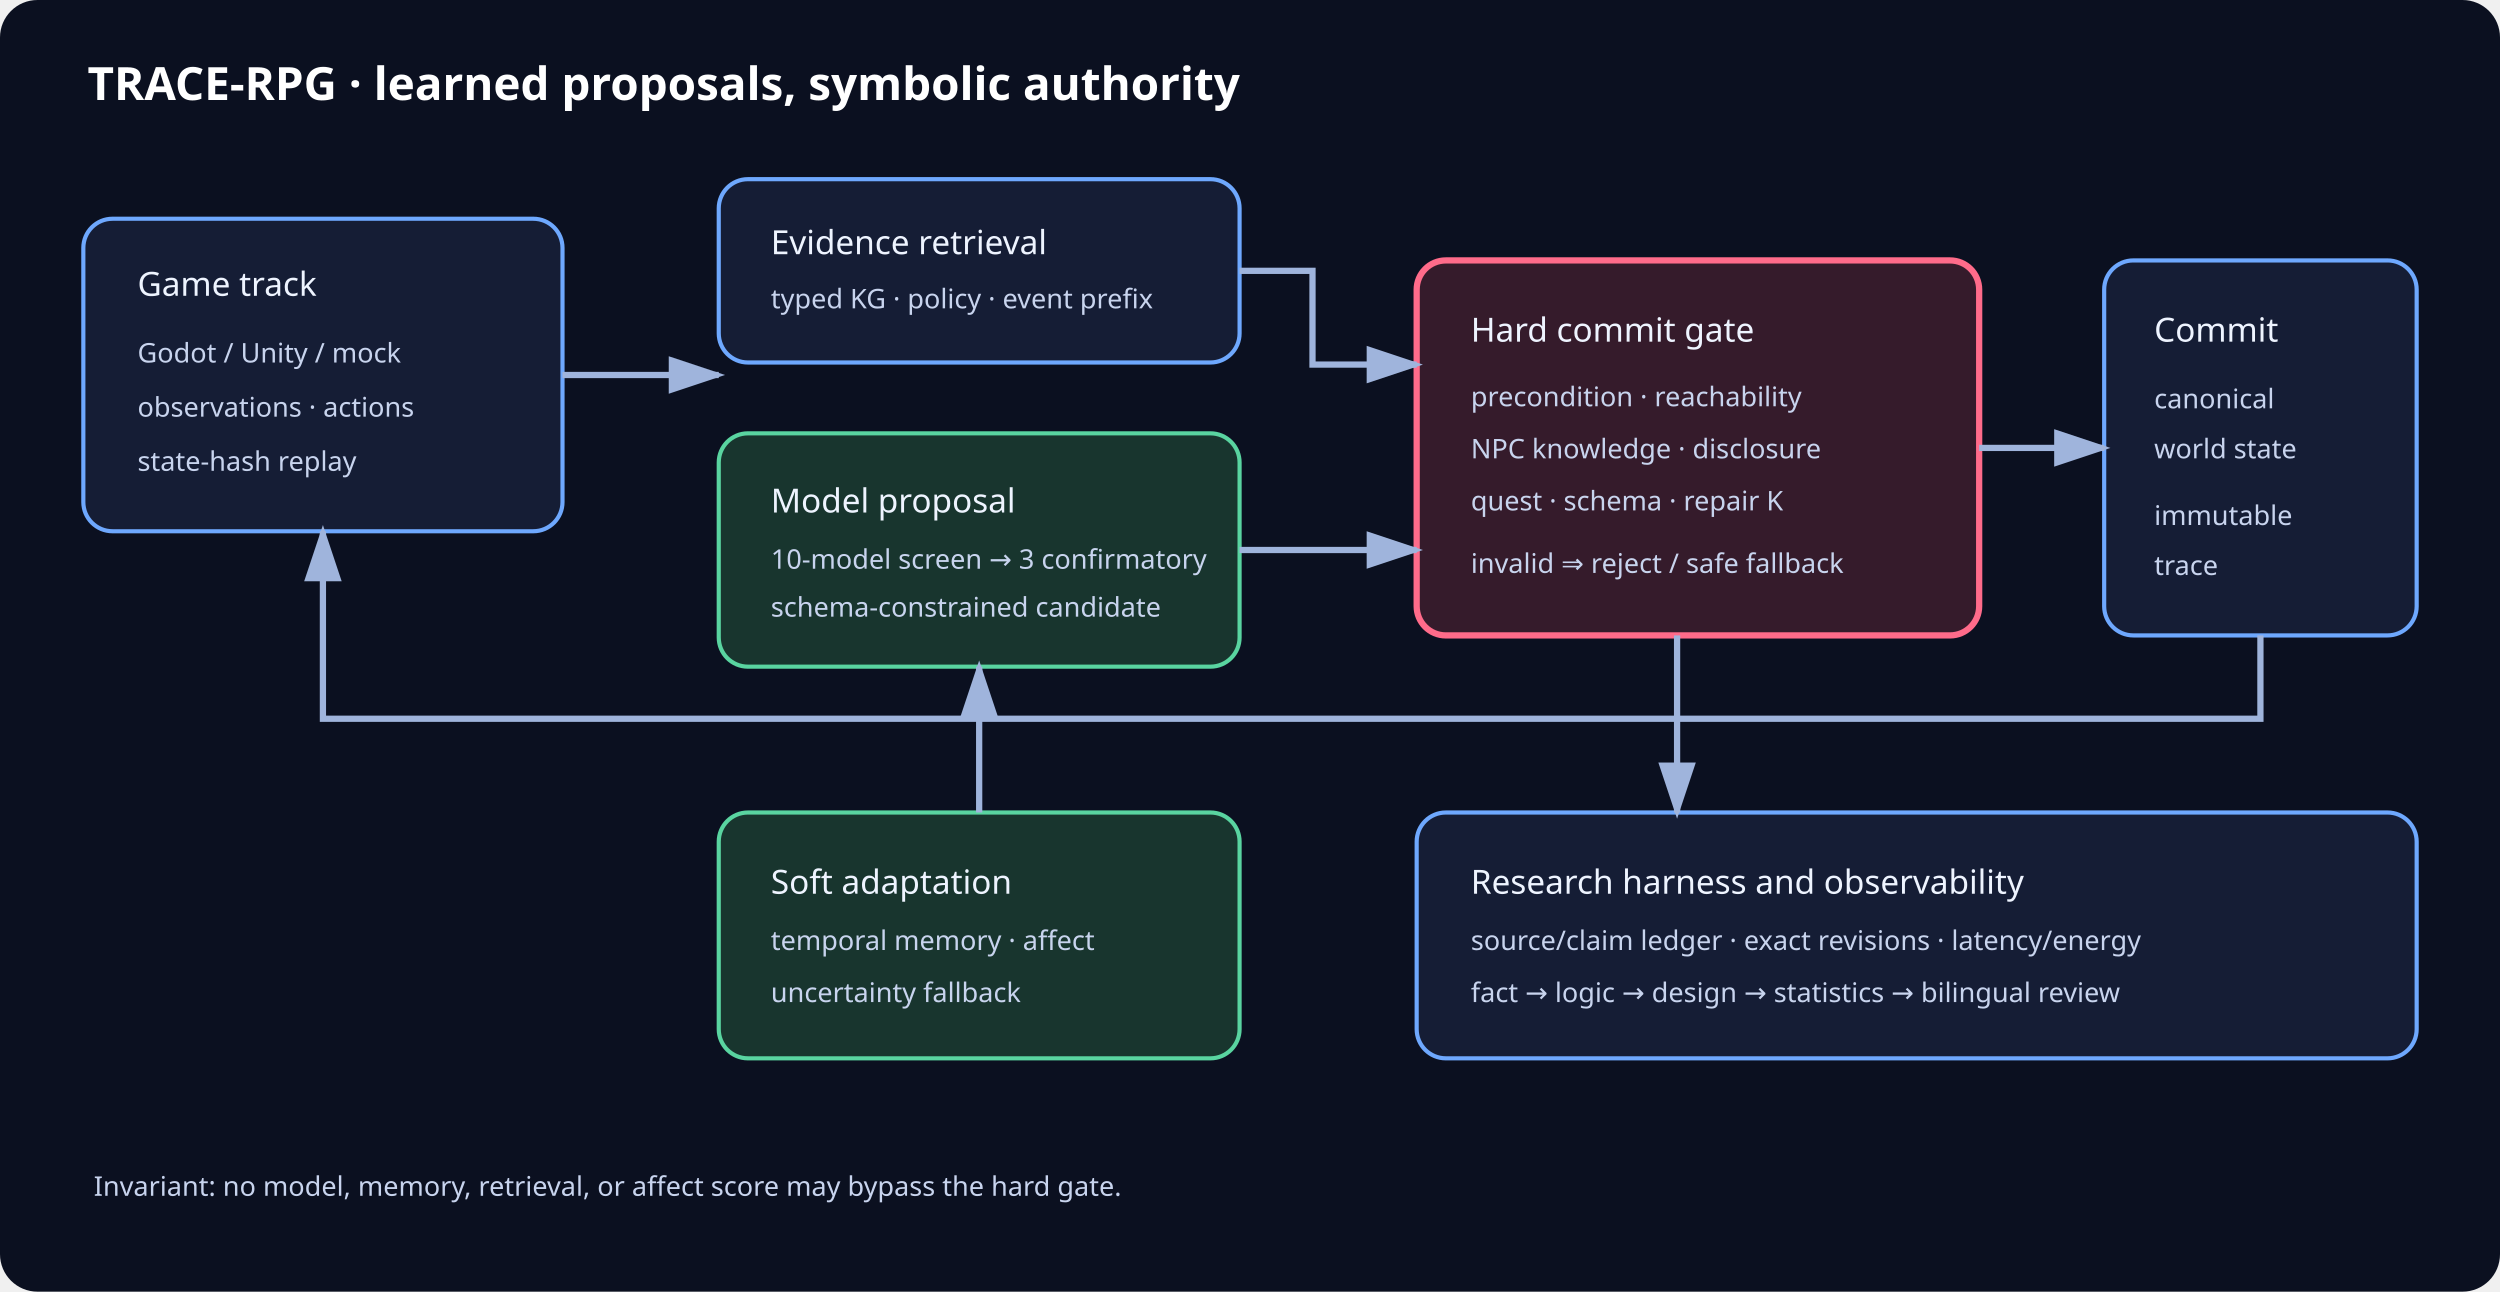
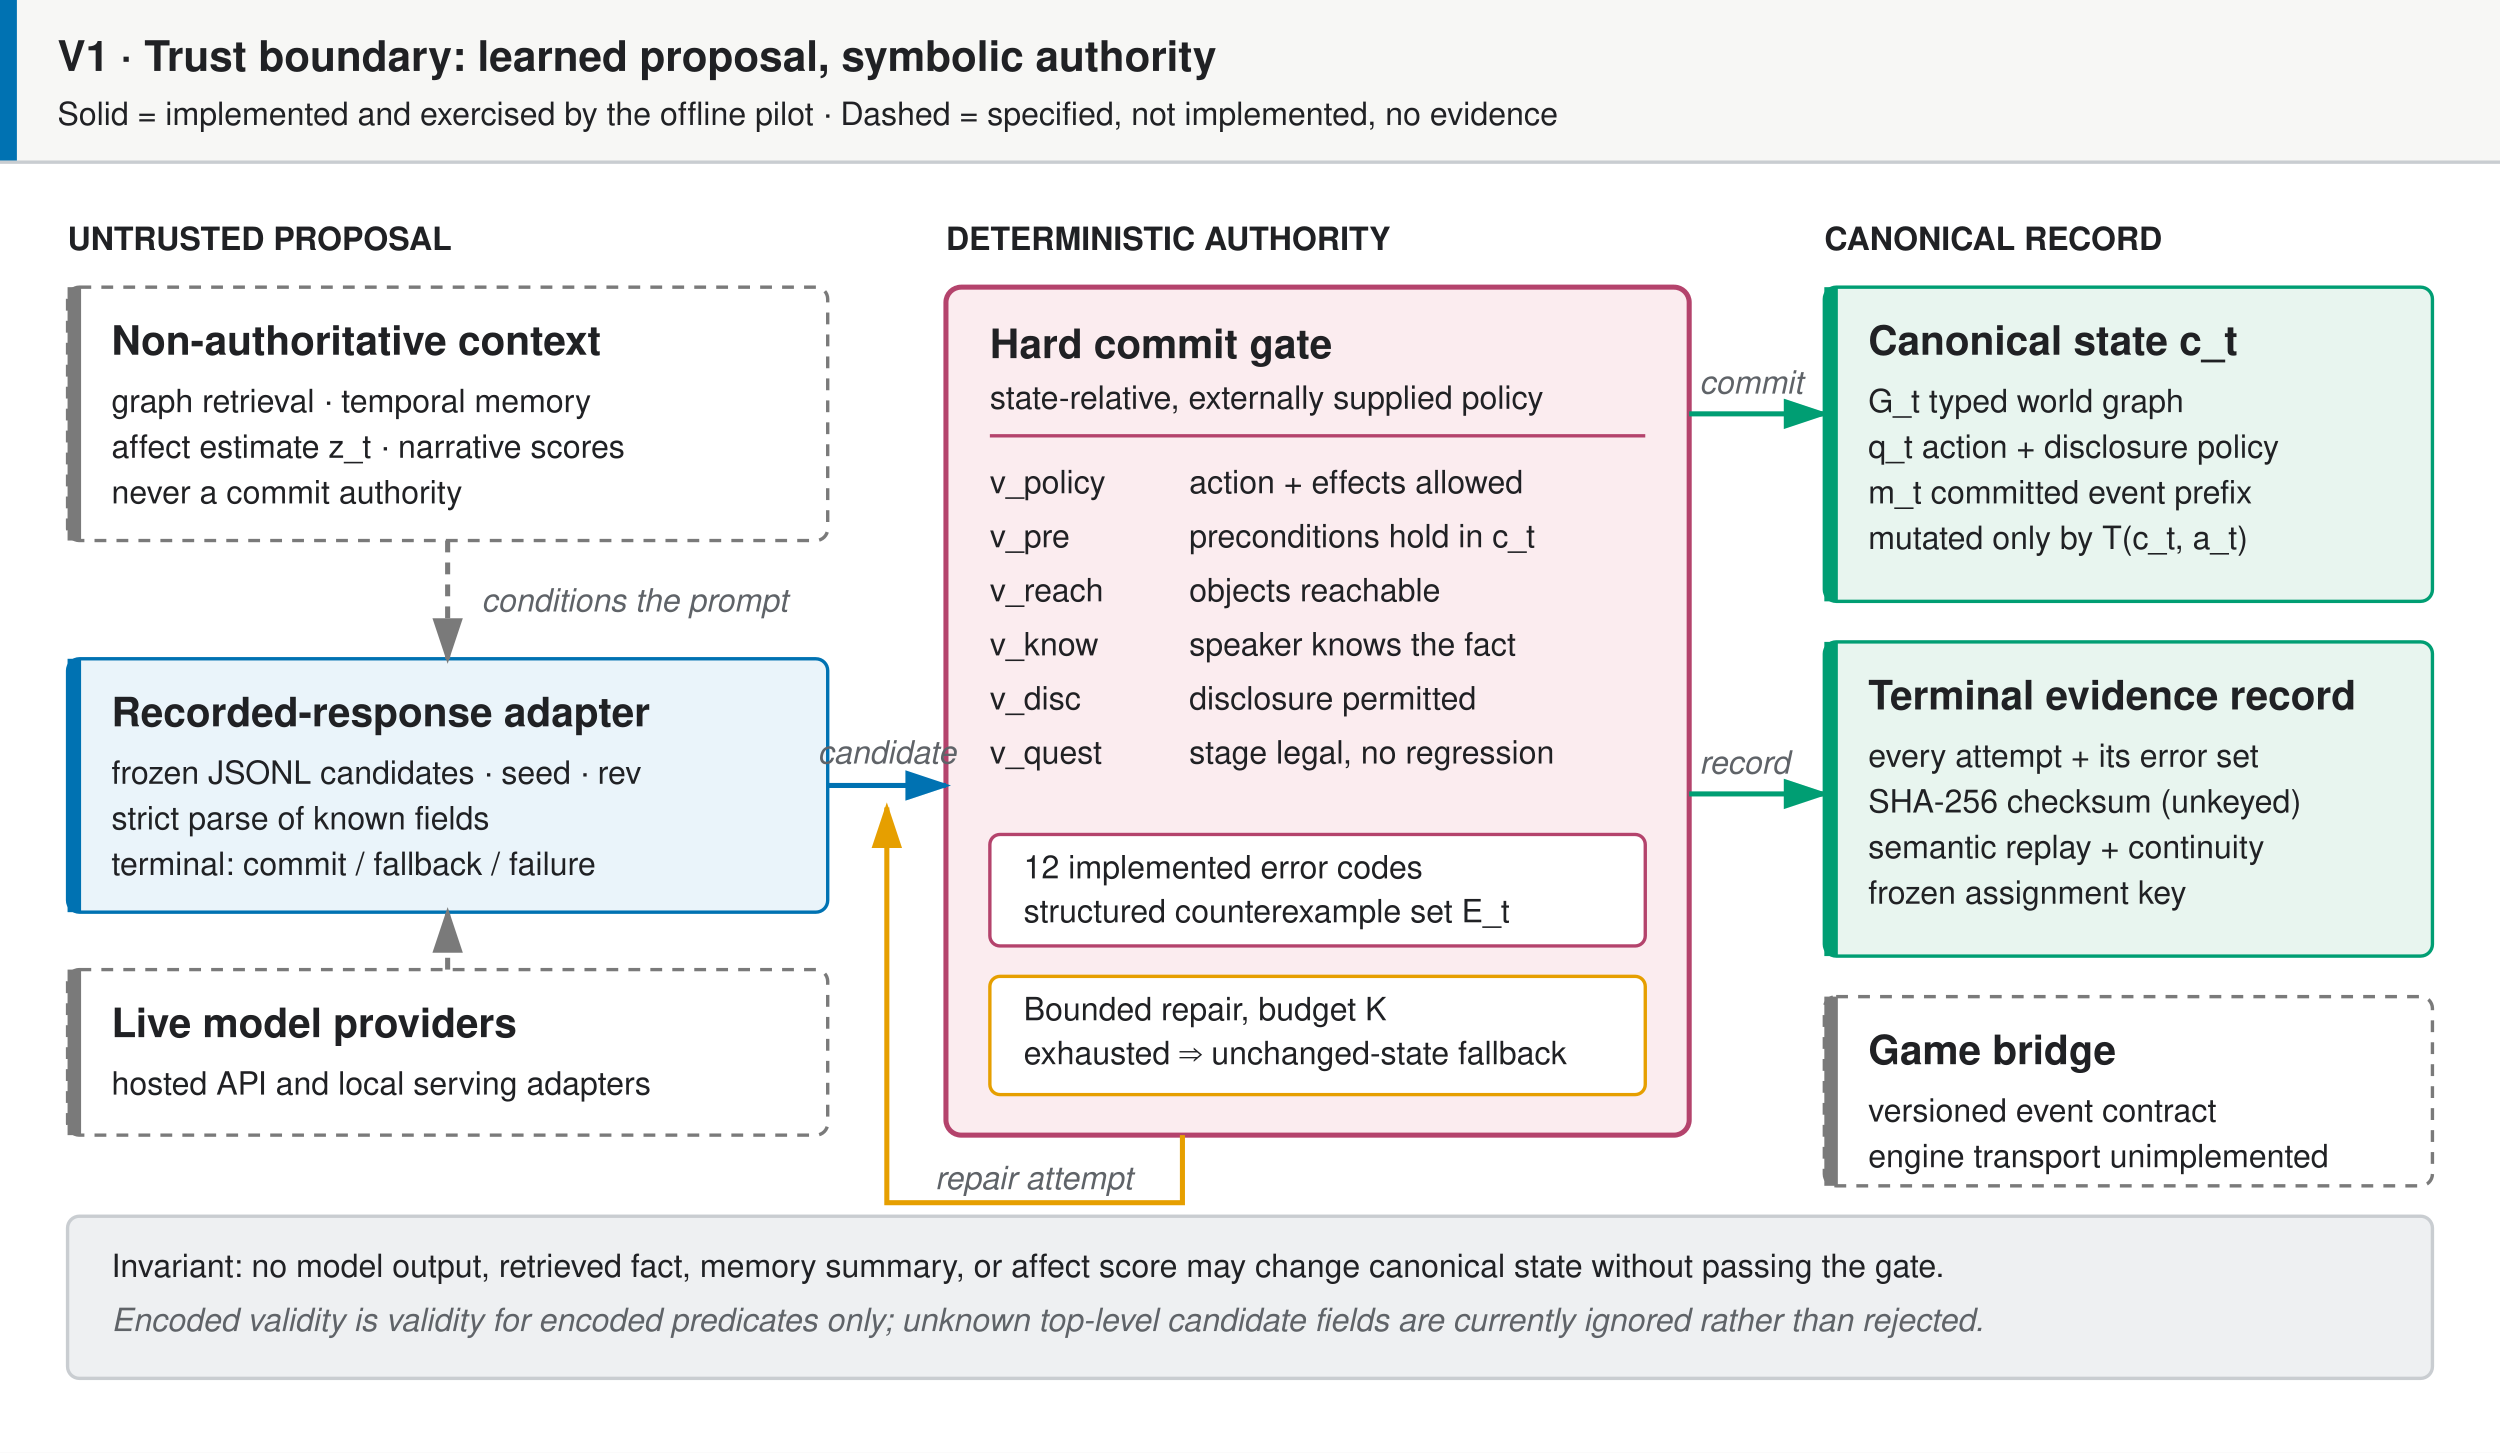
- <svg xmlns="http://www.w3.org/2000/svg" width="1200" height="620" viewBox="0 0 1200 620" role="img" aria-labelledby="title desc">
+ <svg xmlns="http://www.w3.org/2000/svg" width="1480" height="860" viewBox="0 0 1480 860" role="img" aria-labelledby="svg-title svg-desc">
  <defs>
+     <marker id="arrow-blue" markerWidth="10" markerHeight="10" refX="8" refY="3" orient="auto" markerUnits="strokeWidth">
+       <path d="M0,0 L0,6 L9,3 z" fill="#0072B2" />
+     </marker>
+     <marker id="arrow-orange" markerWidth="10" markerHeight="10" refX="8" refY="3" orient="auto" markerUnits="strokeWidth">
+       <path d="M0,0 L0,6 L9,3 z" fill="#E69F00" />
+     </marker>
+     <marker id="arrow-green" markerWidth="10" markerHeight="10" refX="8" refY="3" orient="auto" markerUnits="strokeWidth">
+       <path d="M0,0 L0,6 L9,3 z" fill="#009E73" />
+     </marker>
+     <marker id="arrow-gray" markerWidth="10" markerHeight="10" refX="8" refY="3" orient="auto" markerUnits="strokeWidth">
+       <path d="M0,0 L0,6 L9,3 z" fill="#7A7A7A" />
+     </marker>
    <style>
-       .bg{fill:#0b1020}.box{fill:#151d35;stroke:#6ea8fe;stroke-width:2}.hard{fill:#351b2b;stroke:#ff6b8a;stroke-width:3}.soft{fill:#18352e;stroke:#59d4a0;stroke-width:2}.txt{fill:#eef4ff;font:16px system-ui,sans-serif}.small{fill:#c8d4ee;font:13px system-ui,sans-serif}.head{fill:#fff;font:bold 22px system-ui,sans-serif}.arrow{stroke:#9fb4dc;stroke-width:3;fill:none;marker-end:url(#m)}
+       text { font-family: Helvetica, Arial, sans-serif; fill: #202124; }
+       .section { font-size: 25px; font-weight: 700; }
+       .box-title { font-size: 24px; font-weight: 700; }
+       .body { font-size: 21px; font-weight: 400; }
+       .small { font-size: 19px; font-weight: 400; }
+       .note { font-size: 19px; font-style: italic; fill: #5F6368; }
+       .arrow-label { font-size: 19px; font-weight: 700; }
    </style>
-     <marker id="m" markerWidth="10" markerHeight="10" refX="8" refY="3" orient="auto">
-       <path d="M0,0 L0,6 L9,3 z" fill="#9fb4dc" />
-     </marker>
  </defs>
-   <rect class="bg" width="1200" height="620" rx="18" />
-   <text class="head" x="42" y="48">TRACE-RPG · learned proposals, symbolic authority</text>
-   <rect class="box" x="40" y="105" width="230" height="150" rx="14" />
-   <text class="txt" x="66" y="142">Game track</text>
-   <text class="small" x="66" y="174">Godot / Unity / mock</text>
-   <text class="small" x="66" y="200">observations · actions</text>
-   <text class="small" x="66" y="226">state-hash replay</text>
-   <rect class="box" x="345" y="86" width="250" height="88" rx="14" />
-   <text class="txt" x="370" y="122">Evidence retrieval</text>
-   <text class="small" x="370" y="148">typed KG · policy · event prefix</text>
-   <rect class="soft" x="345" y="208" width="250" height="112" rx="14" />
-   <text class="txt" x="370" y="246">Model proposal</text>
-   <text class="small" x="370" y="273">10-model screen → 3 confirmatory</text>
-   <text class="small" x="370" y="296">schema-constrained candidate</text>
-   <rect class="hard" x="680" y="125" width="270" height="180" rx="14" />
-   <text class="txt" x="706" y="164">Hard commit gate</text>
-   <text class="small" x="706" y="195">precondition · reachability</text>
-   <text class="small" x="706" y="220">NPC knowledge · disclosure</text>
-   <text class="small" x="706" y="245">quest · schema · repair K</text>
-   <text class="small" x="706" y="275">invalid ⇒ reject / safe fallback</text>
-   <rect class="box" x="1010" y="125" width="150" height="180" rx="14" />
-   <text class="txt" x="1034" y="164">Commit</text>
-   <text class="small" x="1034" y="196">canonical</text>
-   <text class="small" x="1034" y="220">world state</text>
-   <text class="small" x="1034" y="252">immutable</text>
-   <text class="small" x="1034" y="276">trace</text>
-   <rect class="soft" x="345" y="390" width="250" height="118" rx="14" />
-   <text class="txt" x="370" y="429">Soft adaptation</text>
-   <text class="small" x="370" y="456">temporal memory · affect</text>
-   <text class="small" x="370" y="481">uncertainty fallback</text>
-   <rect class="box" x="680" y="390" width="480" height="118" rx="14" />
-   <text class="txt" x="706" y="429">Research harness and observability</text>
-   <text class="small" x="706" y="456">source/claim ledger · exact revisions · latency/energy</text>
-   <text class="small" x="706" y="481">fact → logic → design → statistics → bilingual review</text>
-   <path class="arrow" d="M270 180 H345" />
-   <path class="arrow" d="M595 130 H630 V175 H680" />
-   <path class="arrow" d="M595 264 H680" />
-   <path class="arrow" d="M950 215 H1010" />
-   <path class="arrow" d="M1085 305 V345 H155 V255" />
-   <path class="arrow" d="M470 390 V320" />
-   <path class="arrow" d="M805 305 V390" />
-   <text class="small" x="45" y="574">Invariant: no model, memory, retrieval, or affect score may bypass the hard gate.</text>
+   <rect x="0" y="0" width="1480" height="860" fill="#FFFFFF" />
+   <rect x="0" y="0" width="1480" height="96" rx="0" fill="#F7F7F5" stroke="#C9CDD1" stroke-width="0" />
+   <rect x="0" y="0" width="10" height="96" fill="#0072B2" />
+   <text x="34" y="42" class="section" text-anchor="start">V1 · Trust boundary: learned proposal, symbolic authority</text>
+   <text x="34" y="74" class="small" text-anchor="start" fill="#5F6368">Solid = implemented and exercised by the offline pilot   ·   Dashed = specified, not implemented, no evidence</text>
+   <line x1="0" y1="96" x2="1480" y2="96" stroke="#C9CDD1" stroke-width="2" fill="none" />
+   <text x="40" y="148" class="arrow-label" text-anchor="start" fill="#5F6368">UNTRUSTED PROPOSAL</text>
+   <text x="560" y="148" class="arrow-label" text-anchor="start" fill="#B4436C">DETERMINISTIC AUTHORITY</text>
+   <text x="1080" y="148" class="arrow-label" text-anchor="start" fill="#5F6368">CANONICAL RECORD</text>
+   <rect x="40" y="170" width="450" height="150" rx="7" fill="#FFFFFF" stroke="#7A7A7A" stroke-width="2" stroke-dasharray="7 6" />
+   <rect x="40" y="170" width="8" height="150" fill="#7A7A7A" />
+   <text x="66" y="210" class="box-title" text-anchor="start">Non-authoritative context</text>
+   <text x="66" y="244" class="small" text-anchor="start">graph retrieval · temporal memory</text>
+   <text x="66" y="271" class="small" text-anchor="start">affect estimate z_t · narrative scores</text>
+   <text x="66" y="298" class="small" text-anchor="start">never a commit authority</text>
+   <rect x="40" y="390" width="450" height="150" rx="7" fill="#EAF4FA" stroke="#0072B2" stroke-width="2" />
+   <rect x="40" y="390" width="8" height="150" fill="#0072B2" />
+   <text x="66" y="430" class="box-title" text-anchor="start">Recorded-response adapter</text>
+   <text x="66" y="464" class="small" text-anchor="start">frozen JSONL candidates · seed · rev</text>
+   <text x="66" y="491" class="small" text-anchor="start">strict parse of known fields</text>
+   <text x="66" y="518" class="small" text-anchor="start">terminal: commit / fallback / failure</text>
+   <rect x="40" y="574" width="450" height="98" rx="7" fill="#FFFFFF" stroke="#7A7A7A" stroke-width="2" stroke-dasharray="7 6" />
+   <rect x="40" y="574" width="8" height="98" fill="#7A7A7A" />
+   <text x="66" y="614" class="box-title" text-anchor="start">Live model providers</text>
+   <text x="66" y="648" class="small" text-anchor="start">hosted API and local serving adapters</text>
+   <rect x="560" y="170" width="440" height="502" rx="9" fill="#FBECEF" stroke="#B4436C" stroke-width="3" />
+   <text x="586" y="212" class="box-title" text-anchor="start">Hard commit gate</text>
+   <text x="586" y="242" class="small" text-anchor="start" fill="#5F6368">state-relative, externally supplied policy</text>
+   <line x1="586" y1="258" x2="974" y2="258" stroke="#B4436C" stroke-width="2" fill="none" />
+   <text x="586" y="292" class="small" text-anchor="start">v_policy</text>
+   <text x="704" y="292" class="small" text-anchor="start" fill="#5F6368">action + effects allowed</text>
+   <text x="586" y="324" class="small" text-anchor="start">v_pre</text>
+   <text x="704" y="324" class="small" text-anchor="start" fill="#5F6368">preconditions hold in c_t</text>
+   <text x="586" y="356" class="small" text-anchor="start">v_reach</text>
+   <text x="704" y="356" class="small" text-anchor="start" fill="#5F6368">objects reachable</text>
+   <text x="586" y="388" class="small" text-anchor="start">v_know</text>
+   <text x="704" y="388" class="small" text-anchor="start" fill="#5F6368">speaker knows the fact</text>
+   <text x="586" y="420" class="small" text-anchor="start">v_disc</text>
+   <text x="704" y="420" class="small" text-anchor="start" fill="#5F6368">disclosure permitted</text>
+   <text x="586" y="452" class="small" text-anchor="start">v_quest</text>
+   <text x="704" y="452" class="small" text-anchor="start" fill="#5F6368">stage legal, no regression</text>
+   <rect x="586" y="494" width="388" height="66" rx="6" fill="#FFFFFF" stroke="#B4436C" stroke-width="2" />
+   <text x="606" y="520" class="small" text-anchor="start">12 implemented error codes</text>
+   <text x="606" y="546" class="small" text-anchor="start" fill="#5F6368">structured counterexample set E_t</text>
+   <rect x="586" y="578" width="388" height="70" rx="6" fill="#FFFFFF" stroke="#E69F00" stroke-width="2" />
+   <text x="606" y="604" class="small" text-anchor="start">Bounded repair, budget K</text>
+   <text x="606" y="630" class="small" text-anchor="start" fill="#5F6368">exhausted ⇒ unchanged-state fallback</text>
+   <rect x="1080" y="170" width="360" height="186" rx="7" fill="#E8F5EF" stroke="#009E73" stroke-width="2" />
+   <rect x="1080" y="170" width="8" height="186" fill="#009E73" />
+   <text x="1106" y="210" class="box-title" text-anchor="start">Canonical state c_t</text>
+   <text x="1106" y="244" class="small" text-anchor="start">G_t  typed world graph</text>
+   <text x="1106" y="271" class="small" text-anchor="start">q_t  action + disclosure policy</text>
+   <text x="1106" y="298" class="small" text-anchor="start">m_t  committed event prefix</text>
+   <text x="1106" y="325" class="small" text-anchor="start">mutated only by T(c_t, a_t)</text>
+   <rect x="1080" y="380" width="360" height="186" rx="7" fill="#E8F5EF" stroke="#009E73" stroke-width="2" />
+   <rect x="1080" y="380" width="8" height="186" fill="#009E73" />
+   <text x="1106" y="420" class="box-title" text-anchor="start">Terminal evidence record</text>
+   <text x="1106" y="454" class="small" text-anchor="start">every attempt + its error set</text>
+   <text x="1106" y="481" class="small" text-anchor="start">SHA-256 checksum (unkeyed)</text>
+   <text x="1106" y="508" class="small" text-anchor="start">semantic replay + continuity</text>
+   <text x="1106" y="535" class="small" text-anchor="start">frozen assignment key</text>
+   <rect x="1080" y="590" width="360" height="112" rx="7" fill="#FFFFFF" stroke="#7A7A7A" stroke-width="2" stroke-dasharray="7 6" />
+   <rect x="1080" y="590" width="8" height="112" fill="#7A7A7A" />
+   <text x="1106" y="630" class="box-title" text-anchor="start">Game bridge</text>
+   <text x="1106" y="664" class="small" text-anchor="start">versioned event contract</text>
+   <text x="1106" y="691" class="small" text-anchor="start">engine transport unimplemented</text>
+   <path d="M265 320 V390" stroke="#7A7A7A" stroke-width="3" fill="none" marker-end="url(#arrow-gray)" stroke-dasharray="7 6" />
+   <text x="285" y="362" class="note" text-anchor="start">conditions the prompt</text>
+   <path d="M265 574 V540" stroke="#7A7A7A" stroke-width="3" fill="none" marker-end="url(#arrow-gray)" stroke-dasharray="7 6" />
+   <path d="M490 465 H560" stroke="#0072B2" stroke-width="3" fill="none" marker-end="url(#arrow-blue)" />
+   <text x="525" y="452" class="note" text-anchor="middle">candidate</text>
+   <path d="M1000 245 H1080" stroke="#009E73" stroke-width="3" fill="none" marker-end="url(#arrow-green)" />
+   <text x="1006" y="233" class="note" text-anchor="start" fill="#009E73">commit</text>
+   <path d="M1000 470 H1080" stroke="#009E73" stroke-width="3" fill="none" marker-end="url(#arrow-green)" />
+   <text x="1006" y="458" class="note" text-anchor="start" fill="#009E73">record</text>
+   <path d="M700 672 V712 H525 V478" stroke="#E69F00" stroke-width="3" fill="none" marker-end="url(#arrow-orange)" />
+   <text x="612" y="704" class="note" text-anchor="middle" fill="#E69F00">repair attempt</text>
+   <rect x="40" y="720" width="1400" height="96" rx="7" fill="#EEF0F2" stroke="#C9CDD1" stroke-width="2" />
+   <text x="66" y="756" class="small" text-anchor="start">Invariant: no model output, retrieved fact, memory summary, or affect score may change canonical state without passing the gate.</text>
+   <text x="66" y="788" class="note" text-anchor="start">Encoded validity is validity for encoded predicates only; unknown top-level candidate fields are currently ignored rather than rejected.</text>
</svg>
